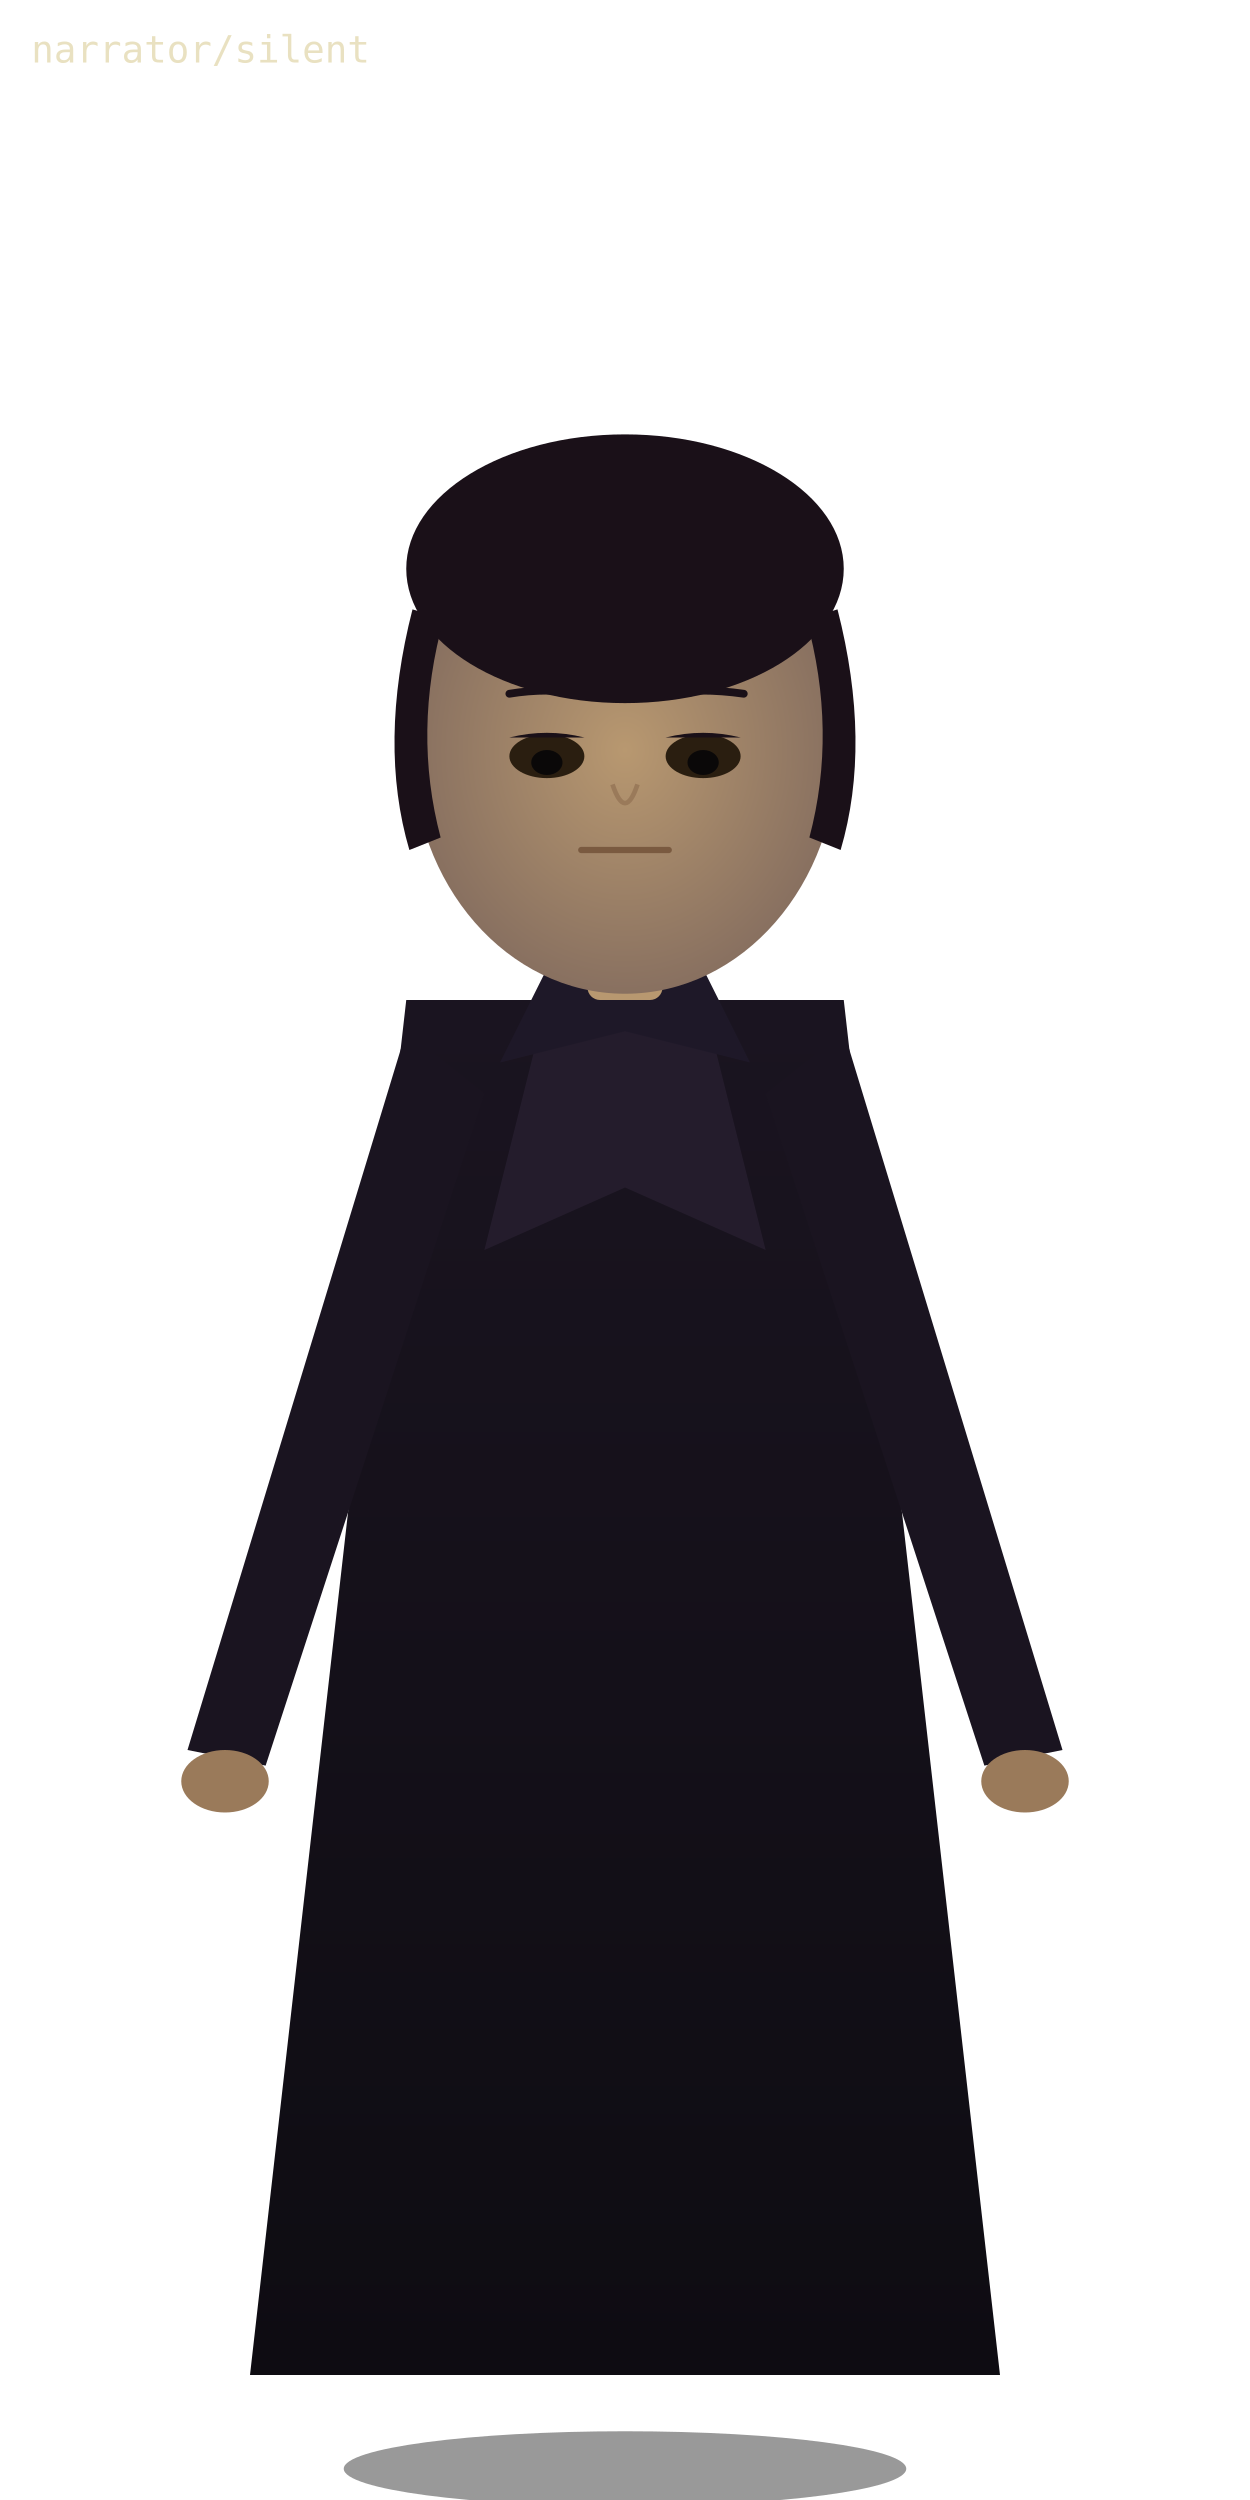
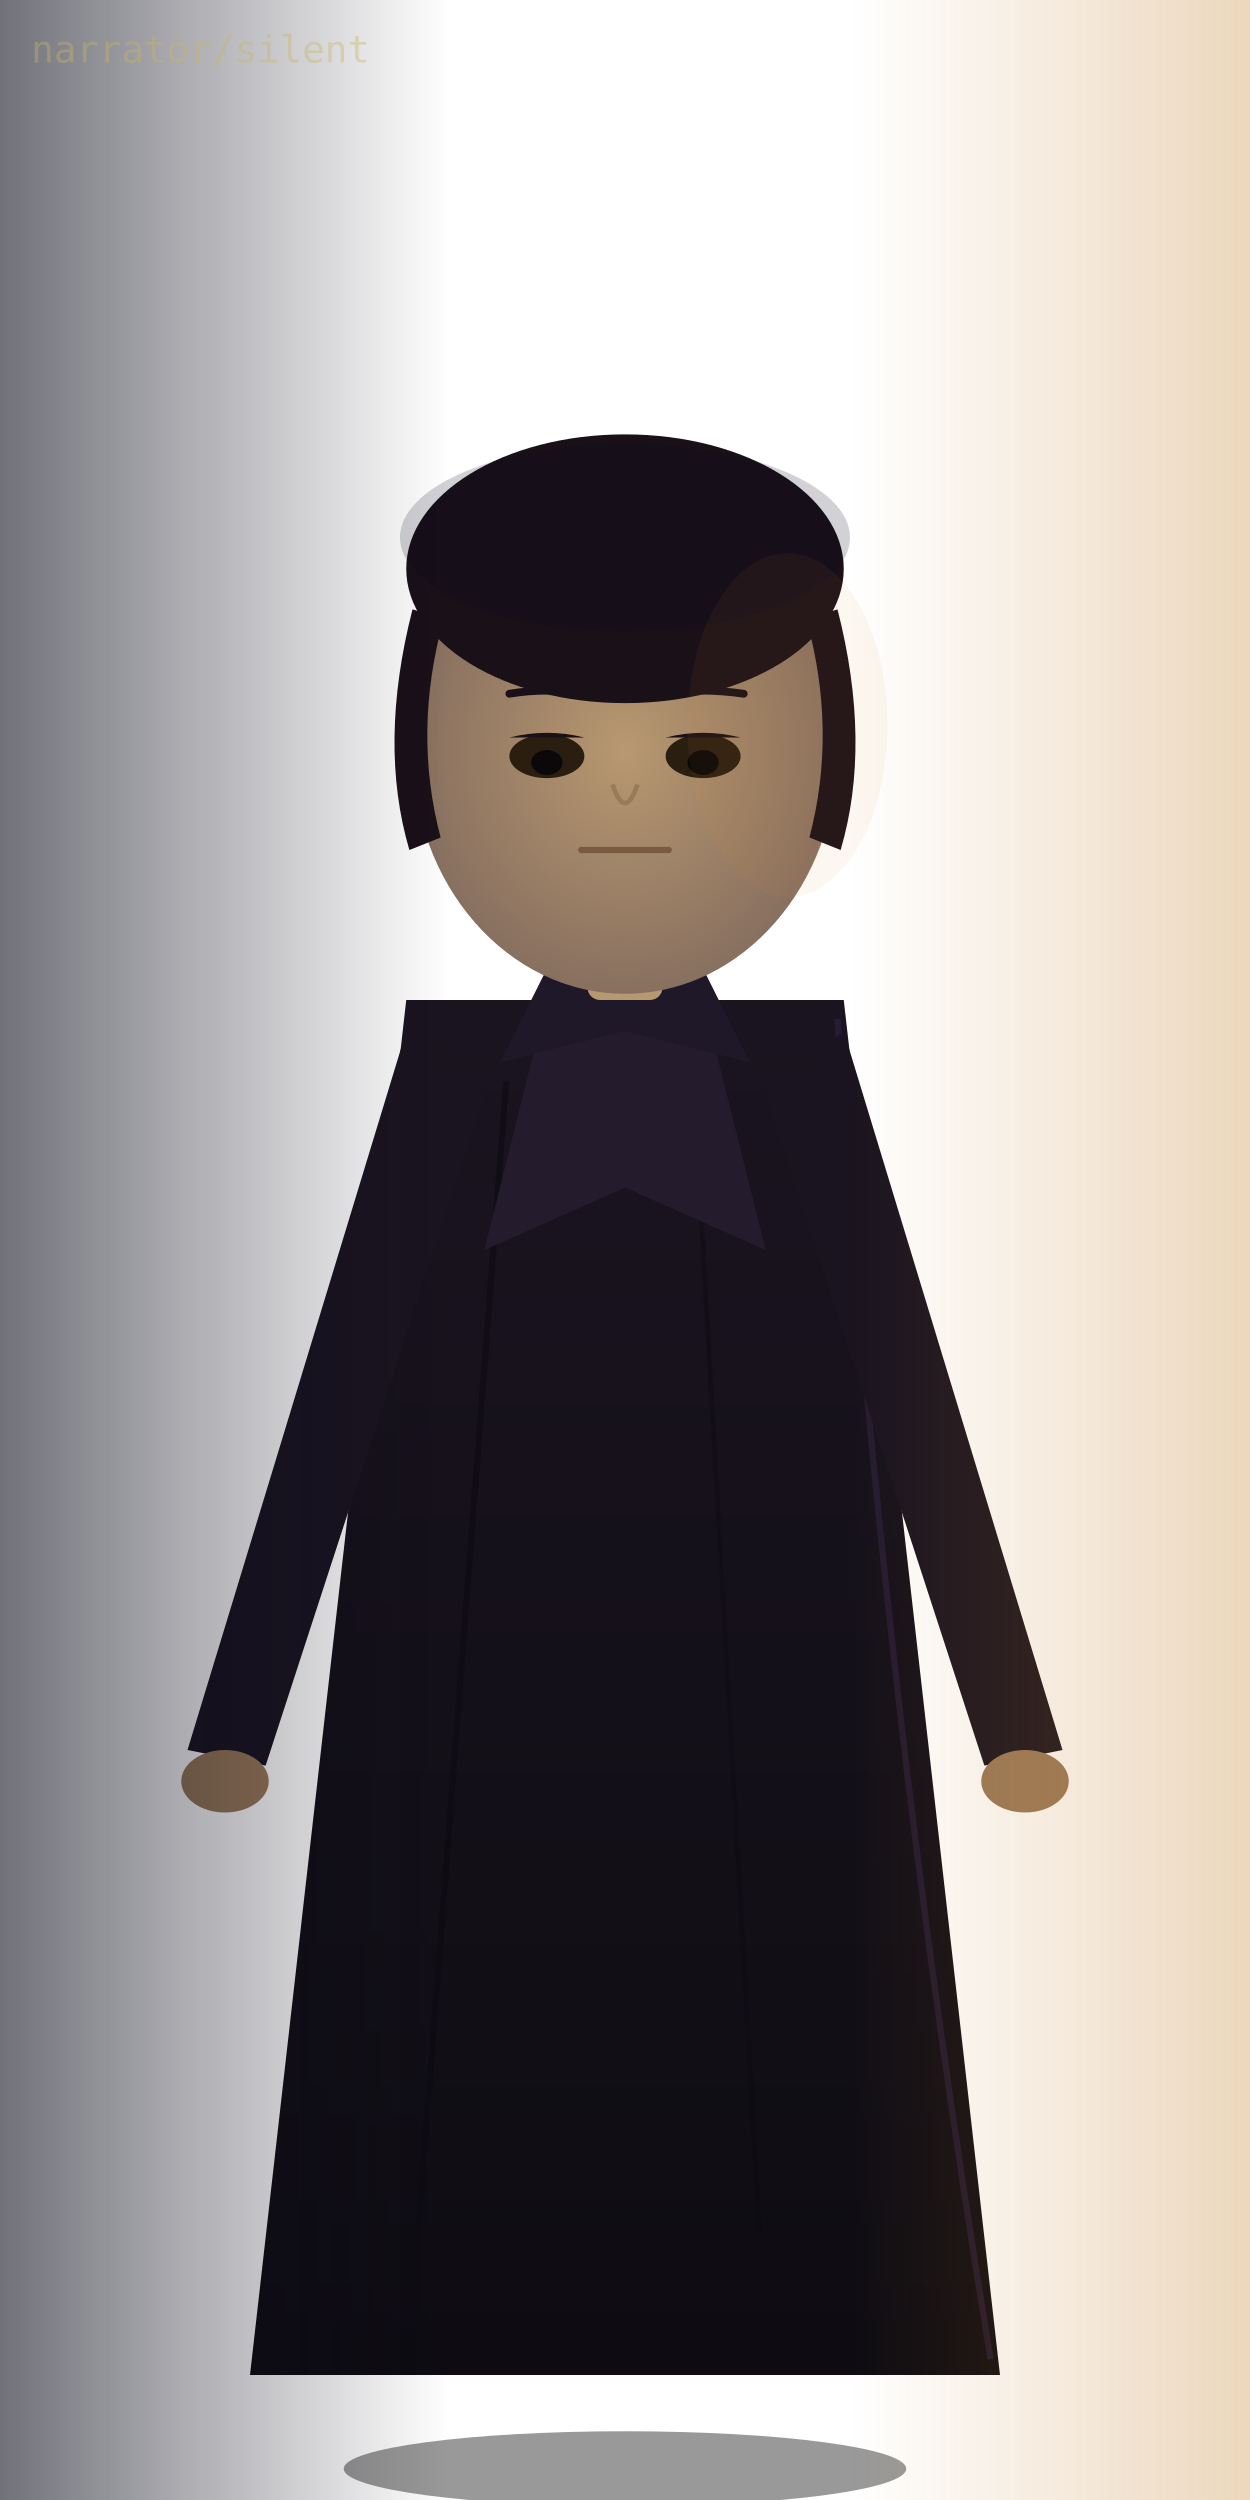
<svg xmlns="http://www.w3.org/2000/svg" viewBox="0 0 400 800" width="400" height="800">
  <defs>
    <linearGradient id="coat" x1="0" y1="0" x2="0" y2="1">
      <stop offset="0%" stop-color="#1a1420" />
      <stop offset="100%" stop-color="#0e0c12" />
    </linearGradient>
    <radialGradient id="face_light" cx="50%" cy="50%" r="50%">
      <stop offset="0%" stop-color="#b89870" />
      <stop offset="100%" stop-color="#887060" />
    </radialGradient>
+     <linearGradient id="rim_r" x1="0" y1="0" x2="1" y2="0">
+       <stop offset="0%" stop-color="#c07820" stop-opacity="0" />
+       <stop offset="68%" stop-color="#c07820" stop-opacity="0" />
+       <stop offset="100%" stop-color="#c07820" stop-opacity="0.30" />
+     </linearGradient>
+     <linearGradient id="shadow_l" x1="0" y1="0" x2="1" y2="0">
+       <stop offset="0%" stop-color="#080818" stop-opacity="0.58" />
+       <stop offset="36%" stop-color="#080818" stop-opacity="0" />
+       <stop offset="100%" stop-color="#000" stop-opacity="0" />
+     </linearGradient>
  </defs>
  <ellipse cx="200" cy="790" rx="90" ry="12" fill="#000" opacity="0.4" />
  <path d="M 130,320 L 80,760 L 320,760 L 270,320 Z" fill="url(#coat)" />
+   <line x1="162" y1="346" x2="134" y2="712" stroke="#0a0810" stroke-width="2" opacity="0.50" />
+   <line x1="222" y1="348" x2="243" y2="714" stroke="#0a0810" stroke-width="1.5" opacity="0.38" />
+   <path d="M 268,326 Q 282,542 317,755" stroke="#38264a" stroke-width="2" fill="none" opacity="0.44" />
  <path d="M 175,320 L 155,400 L 200,380 L 245,400 L 225,320 Z" fill="#241c2c" />
  <path d="M 175,310 L 160,340 L 200,330 L 240,340 L 225,310 Z" fill="#1e1828" />
  <path d="M 130,330 L 60,560 L 85,565 L 155,350 Z" fill="#1a1420" />
  <path d="M 270,330 L 340,560 L 315,565 L 245,350 Z" fill="#1a1420" />
  <ellipse cx="72" cy="570" rx="14" ry="10" fill="#9a7a5a" />
  <ellipse cx="328" cy="570" rx="14" ry="10" fill="#9a7a5a" />
  <rect x="188" y="255" width="24" height="65" fill="#b89870" rx="4" />
  <ellipse cx="200" cy="240" rx="68" ry="78" fill="url(#face_light)" />
  <ellipse cx="200" cy="182" rx="70" ry="43" fill="#1a1018" />
  <path d="M 132,195 Q 121,238 131,272 L 141,268 Q 132,234 142,198 Z" fill="#1a1018" />
  <path d="M 268,195 Q 279,238 269,272 L 259,268 Q 268,234 258,198 Z" fill="#1a1018" />
  <ellipse cx="175" cy="242" rx="12" ry="7" fill="#2a1e10" />
  <ellipse cx="225" cy="242" rx="12" ry="7" fill="#2a1e10" />
  <ellipse cx="175" cy="244" rx="5" ry="4" fill="#0a0808" />
  <ellipse cx="225" cy="244" rx="5" ry="4" fill="#0a0808" />
  <path d="M 163,236 Q 175,233 187,236" fill="#1a1018" stroke="none" />
  <path d="M 213,236 Q 225,233 237,236" fill="#1a1018" stroke="none" />
  <path d="M 163,222 Q 175,220 188,222" fill="none" stroke="#1a1018" stroke-width="2.5" stroke-linecap="round" />
  <path d="M 212,222 Q 224,220 238,222" fill="none" stroke="#1a1018" stroke-width="2.5" stroke-linecap="round" />
  <path d="M 196,251 Q 200,263 204,251" fill="none" stroke="#9a7a5a" stroke-width="1.5" />
-   <path d="M 186,272 Q 200,272 214,272" fill="none" stroke="#7a5a40" stroke-width="2" stroke-linecap="round" />
+   <line x1="186" y1="272" x2="214" y2="272" stroke="#7a5a40" stroke-width="2" stroke-linecap="round" />
+   <rect x="0" y="0" width="400" height="800" fill="url(#rim_r)" />
+   <rect x="0" y="0" width="400" height="800" fill="url(#shadow_l)" />
+   <ellipse cx="200" cy="172" rx="72" ry="30" fill="#08081a" opacity="0.18" />
+   <ellipse cx="252" cy="232" rx="32" ry="55" fill="#d08030" opacity="0.07" />
  <text x="10" y="20" font-family="monospace" font-size="12" fill="rgba(200,180,100,0.4)">narrator/silent</text>
</svg>
